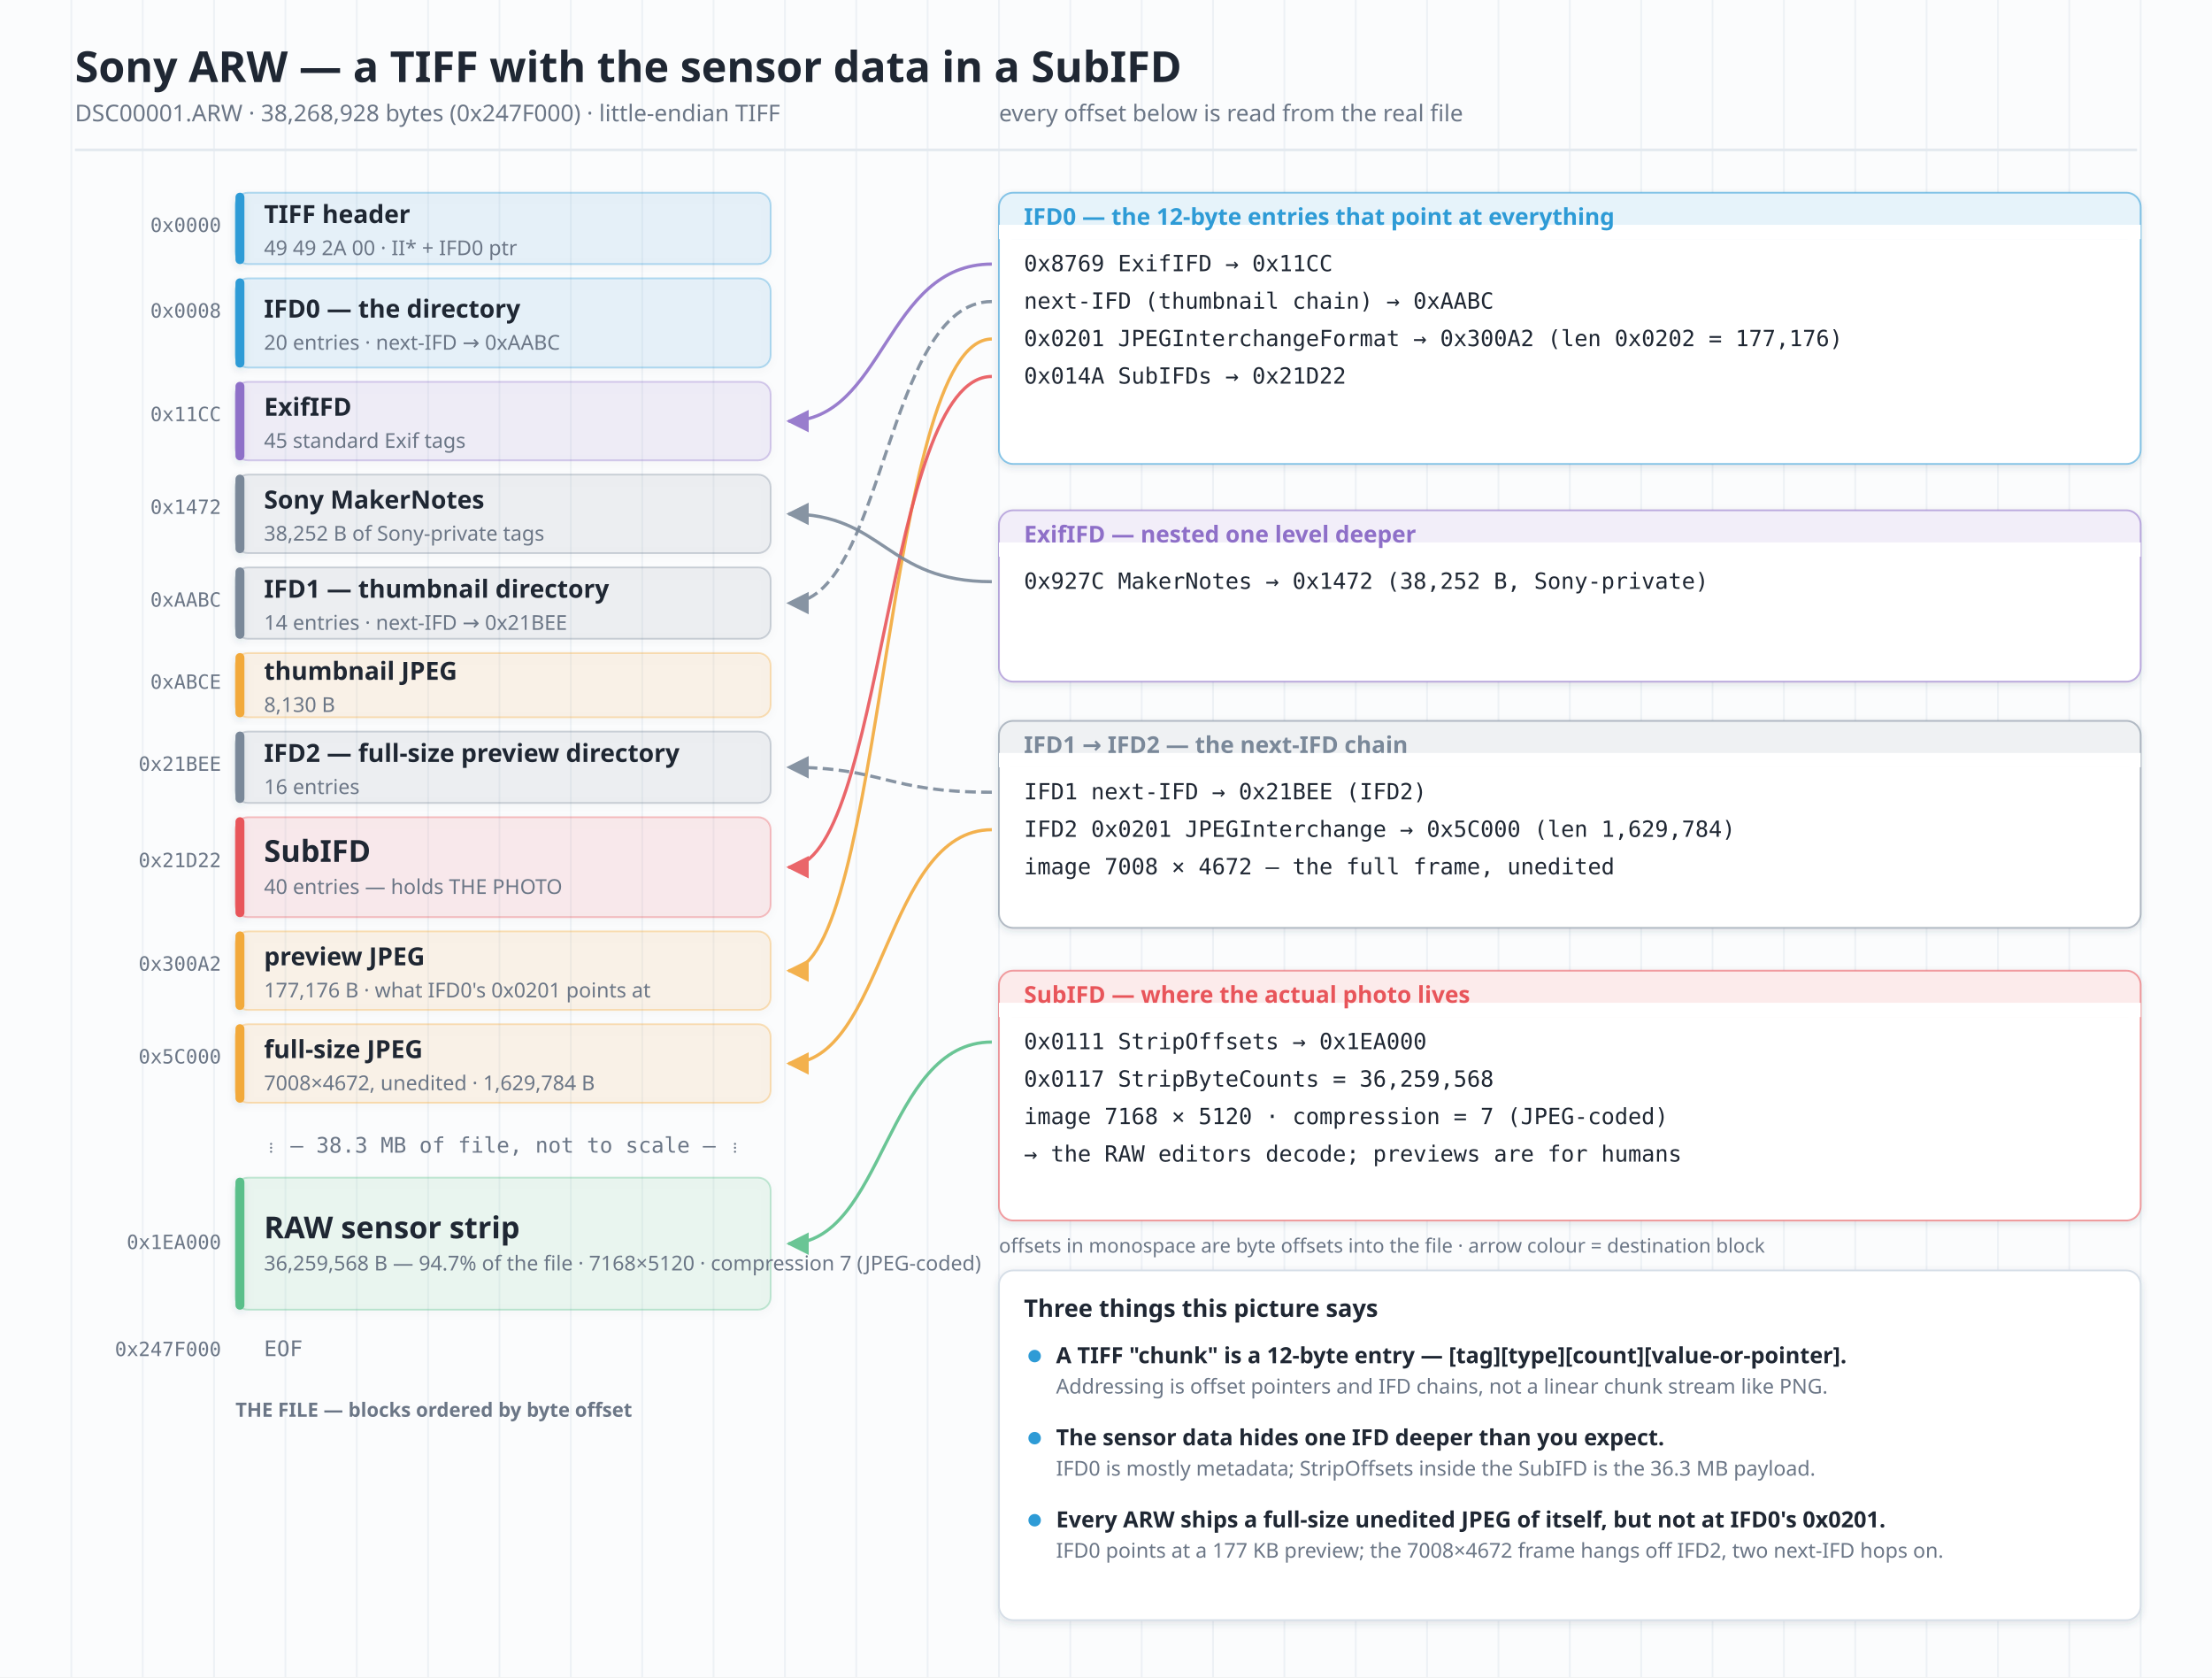
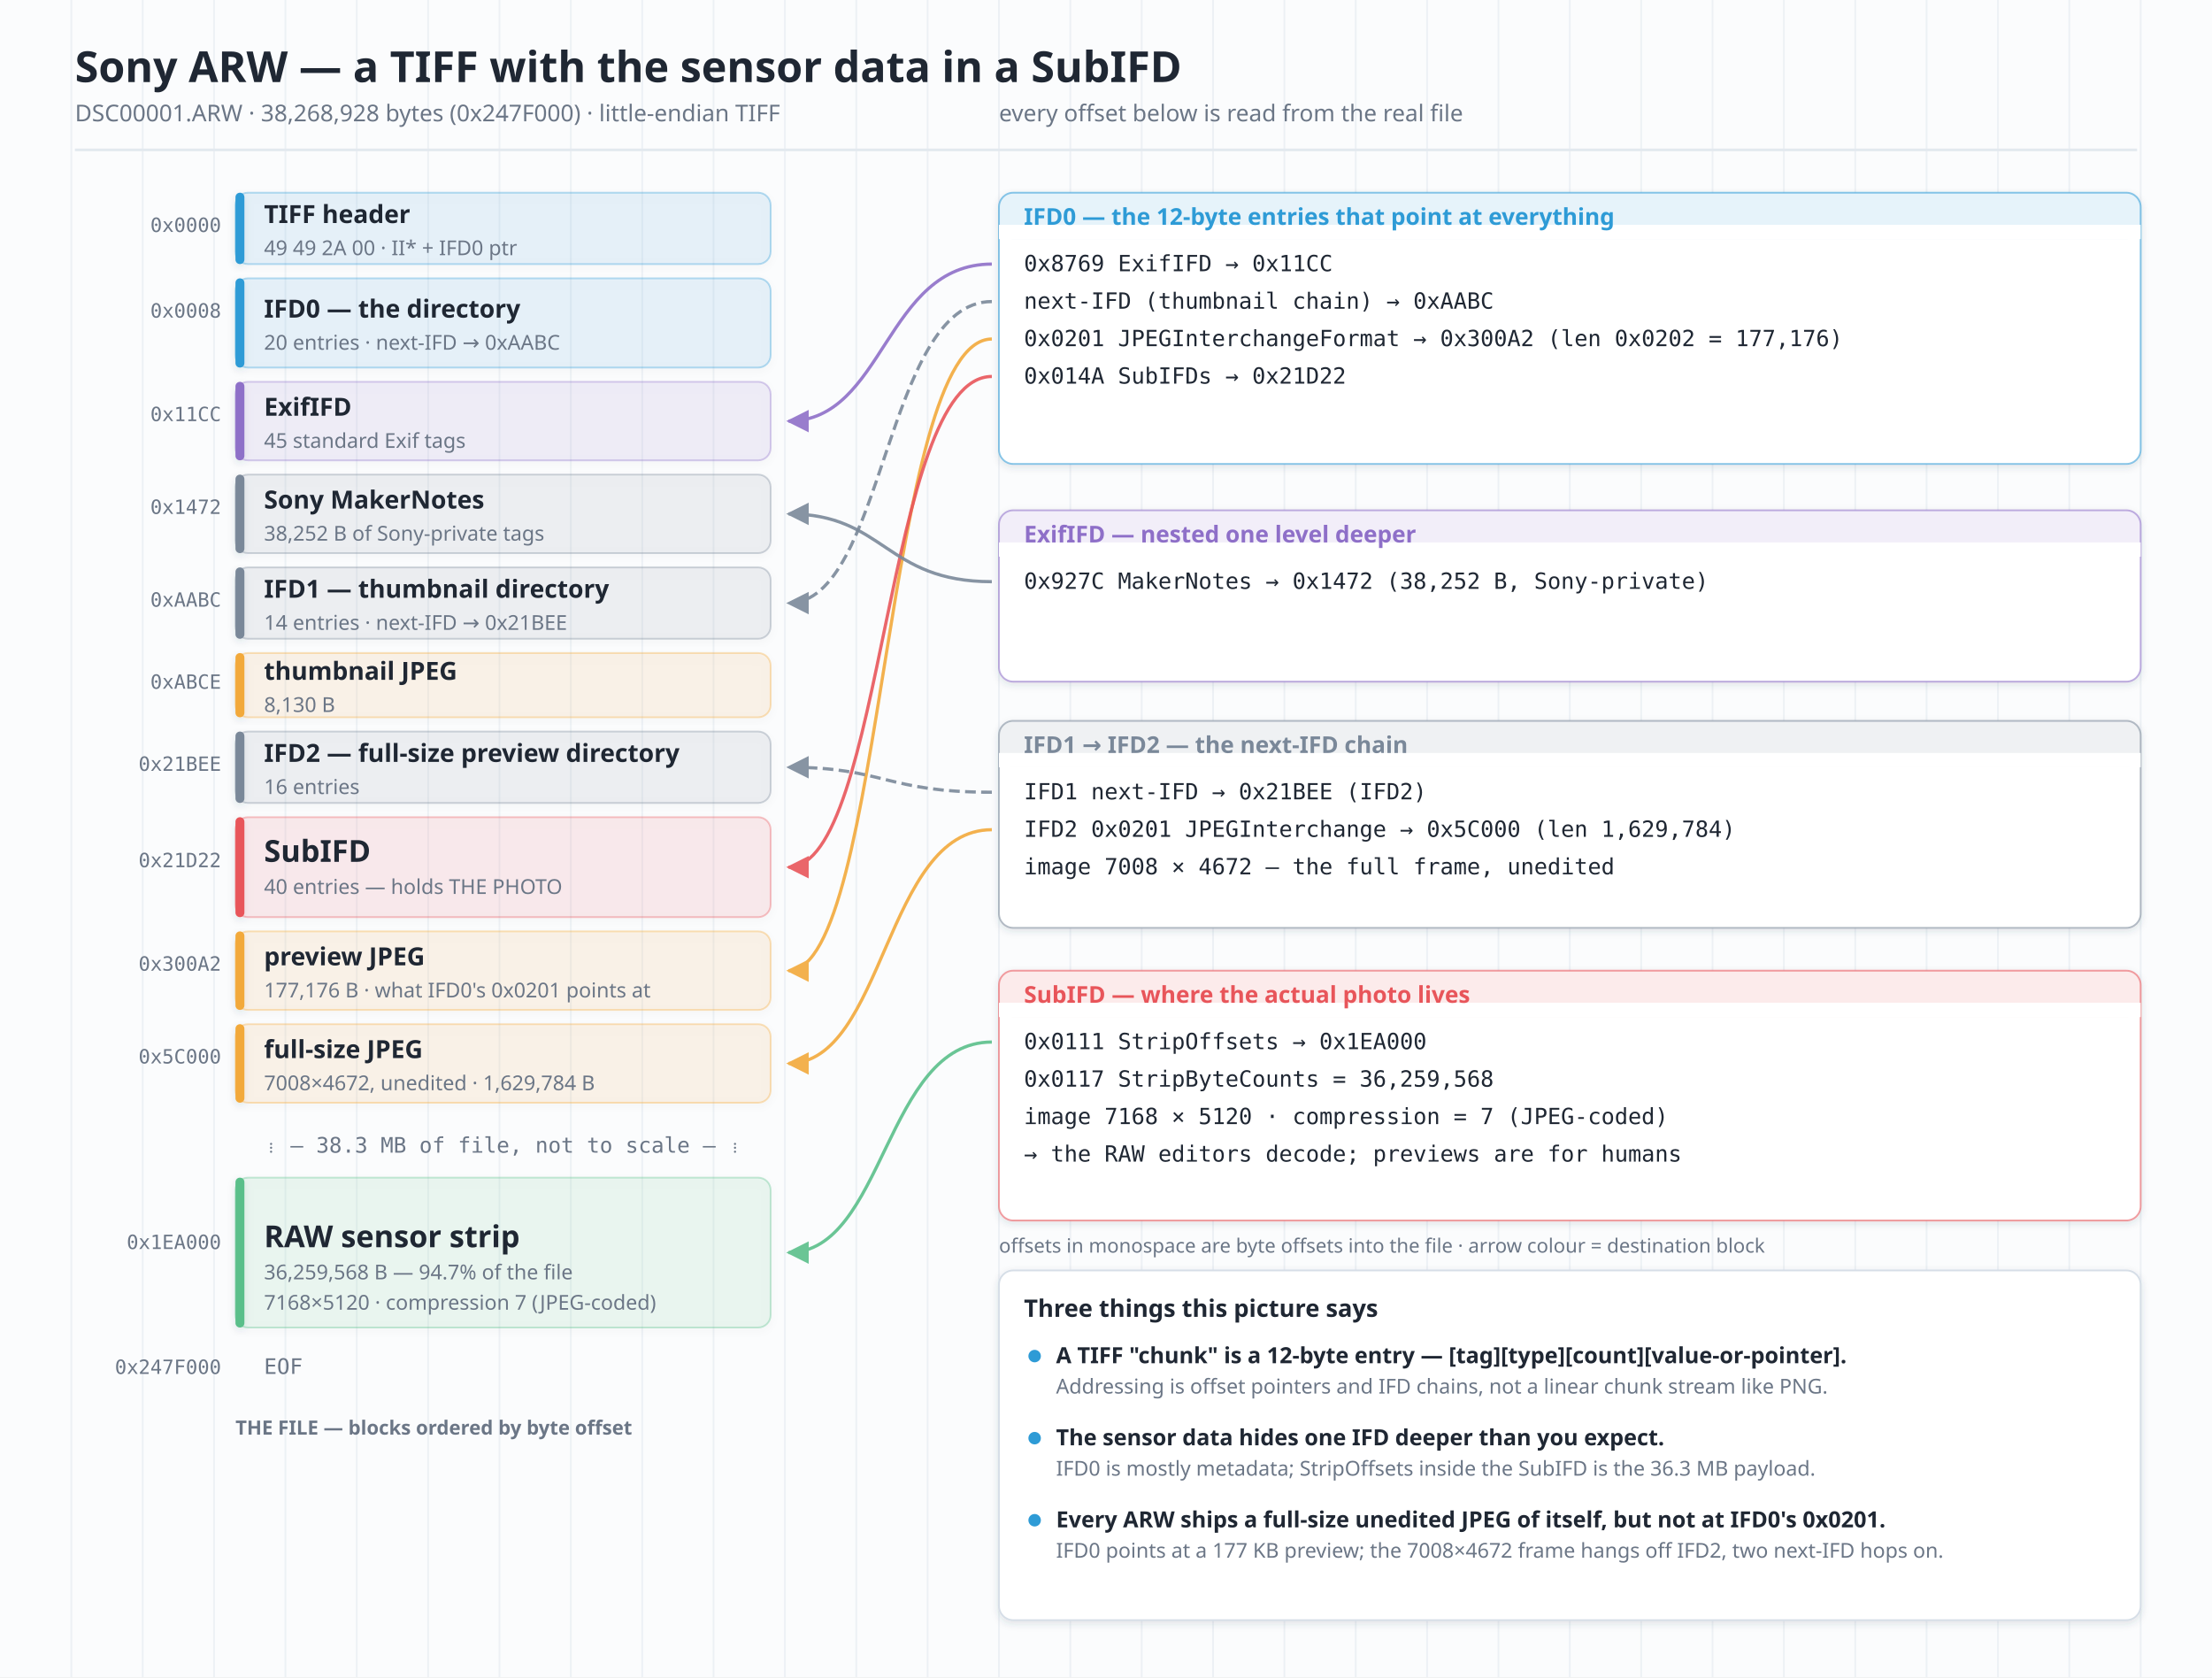
<svg xmlns="http://www.w3.org/2000/svg" width="1240" height="940" viewBox="0 0 1240 940" font-family="'Segoe UI', 'PingFang TC', 'Microsoft JhengHei', sans-serif">
  <defs>
    <marker id="arr-ifd0" viewBox="0 0 10 10" refX="9" refY="5" markerWidth="7" markerHeight="7" orient="auto-start-reverse">
      <path d="M0,0 L10,5 L0,10 z" fill="#2E9BD6" />
    </marker>
    <marker id="arr-exif" viewBox="0 0 10 10" refX="9" refY="5" markerWidth="7" markerHeight="7" orient="auto-start-reverse">
      <path d="M0,0 L10,5 L0,10 z" fill="#8E6FC8" />
    </marker>
    <marker id="arr-maker" viewBox="0 0 10 10" refX="9" refY="5" markerWidth="7" markerHeight="7" orient="auto-start-reverse">
      <path d="M0,0 L10,5 L0,10 z" fill="#7A8899" />
    </marker>
    <marker id="arr-ifd1" viewBox="0 0 10 10" refX="9" refY="5" markerWidth="7" markerHeight="7" orient="auto-start-reverse">
      <path d="M0,0 L10,5 L0,10 z" fill="#7A8899" />
    </marker>
    <marker id="arr-sub" viewBox="0 0 10 10" refX="9" refY="5" markerWidth="7" markerHeight="7" orient="auto-start-reverse">
      <path d="M0,0 L10,5 L0,10 z" fill="#E8555A" />
    </marker>
    <marker id="arr-jpeg" viewBox="0 0 10 10" refX="9" refY="5" markerWidth="7" markerHeight="7" orient="auto-start-reverse">
      <path d="M0,0 L10,5 L0,10 z" fill="#F2A93B" />
    </marker>
    <marker id="arr-strip" viewBox="0 0 10 10" refX="9" refY="5" markerWidth="7" markerHeight="7" orient="auto-start-reverse">
      <path d="M0,0 L10,5 L0,10 z" fill="#5ABF8A" />
    </marker>
    <filter id="sh" x="-8%" y="-8%" width="116%" height="120%">
      <feDropShadow dx="0" dy="1.5" stdDeviation="2" flood-color="#243B53" flood-opacity="0.14" />
    </filter>
  </defs>
  <rect width="1240" height="940" fill="#FBFCFD" />
  <line x1="40" y1="0" x2="40" y2="940" stroke="#EDF1F5" stroke-width="1" />
  <line x1="80" y1="0" x2="80" y2="940" stroke="#EDF1F5" stroke-width="1" />
  <line x1="120" y1="0" x2="120" y2="940" stroke="#EDF1F5" stroke-width="1" />
  <line x1="160" y1="0" x2="160" y2="940" stroke="#EDF1F5" stroke-width="1" />
  <line x1="200" y1="0" x2="200" y2="940" stroke="#EDF1F5" stroke-width="1" />
  <line x1="240" y1="0" x2="240" y2="940" stroke="#EDF1F5" stroke-width="1" />
  <line x1="280" y1="0" x2="280" y2="940" stroke="#EDF1F5" stroke-width="1" />
  <line x1="320" y1="0" x2="320" y2="940" stroke="#EDF1F5" stroke-width="1" />
  <line x1="360" y1="0" x2="360" y2="940" stroke="#EDF1F5" stroke-width="1" />
  <line x1="400" y1="0" x2="400" y2="940" stroke="#EDF1F5" stroke-width="1" />
  <line x1="440" y1="0" x2="440" y2="940" stroke="#EDF1F5" stroke-width="1" />
  <line x1="480" y1="0" x2="480" y2="940" stroke="#EDF1F5" stroke-width="1" />
  <line x1="520" y1="0" x2="520" y2="940" stroke="#EDF1F5" stroke-width="1" />
  <line x1="560" y1="0" x2="560" y2="940" stroke="#EDF1F5" stroke-width="1" />
  <line x1="600" y1="0" x2="600" y2="940" stroke="#EDF1F5" stroke-width="1" />
  <line x1="640" y1="0" x2="640" y2="940" stroke="#EDF1F5" stroke-width="1" />
  <line x1="680" y1="0" x2="680" y2="940" stroke="#EDF1F5" stroke-width="1" />
  <line x1="720" y1="0" x2="720" y2="940" stroke="#EDF1F5" stroke-width="1" />
  <line x1="760" y1="0" x2="760" y2="940" stroke="#EDF1F5" stroke-width="1" />
  <line x1="800" y1="0" x2="800" y2="940" stroke="#EDF1F5" stroke-width="1" />
  <line x1="840" y1="0" x2="840" y2="940" stroke="#EDF1F5" stroke-width="1" />
  <line x1="880" y1="0" x2="880" y2="940" stroke="#EDF1F5" stroke-width="1" />
  <line x1="920" y1="0" x2="920" y2="940" stroke="#EDF1F5" stroke-width="1" />
  <line x1="960" y1="0" x2="960" y2="940" stroke="#EDF1F5" stroke-width="1" />
  <line x1="1000" y1="0" x2="1000" y2="940" stroke="#EDF1F5" stroke-width="1" />
  <line x1="1040" y1="0" x2="1040" y2="940" stroke="#EDF1F5" stroke-width="1" />
  <line x1="1080" y1="0" x2="1080" y2="940" stroke="#EDF1F5" stroke-width="1" />
  <line x1="1120" y1="0" x2="1120" y2="940" stroke="#EDF1F5" stroke-width="1" />
  <line x1="1160" y1="0" x2="1160" y2="940" stroke="#EDF1F5" stroke-width="1" />
  <line x1="1200" y1="0" x2="1200" y2="940" stroke="#EDF1F5" stroke-width="1" />
  <text x="42" y="46" font-size="24" font-weight="700" fill="#1F2733">Sony ARW — a TIFF with the sensor data in a SubIFD</text>
  <text x="42" y="68" font-size="13" fill="#6B7686">DSC00001.ARW · 38,268,928 bytes (0x247F000) · little-endian TIFF</text>
  <text x="560" y="68" font-size="13" fill="#6B7686">every offset below is read from the real file</text>
  <line x1="42" y1="84" x2="1198" y2="84" stroke="#E3E9EF" stroke-width="1.5" />
  <text x="124" y="130" font-size="11" font-family="Consolas, 'Cascadia Mono', Menlo, monospace" fill="#6B7686" text-anchor="end">0x0000</text>
  <g filter="url(#sh)">
    <rect x="132" y="108" width="300" height="40" rx="7" fill="#2E9BD6" fill-opacity="0.10" stroke="#2E9BD6" stroke-opacity="0.35" />
    <rect x="132" y="108" width="5" height="40" rx="2.5" fill="#2E9BD6" />
  </g>
  <text x="148" y="125" font-size="14" font-weight="600" fill="#1F2733">TIFF header</text>
  <text x="148" y="143" font-size="11.5" fill="#6B7686">49 49 2A 00 · II* + IFD0 ptr</text>
  <text x="124" y="178" font-size="11" font-family="Consolas, 'Cascadia Mono', Menlo, monospace" fill="#6B7686" text-anchor="end">0x0008</text>
  <g filter="url(#sh)">
    <rect x="132" y="156" width="300" height="50" rx="7" fill="#2E9BD6" fill-opacity="0.10" stroke="#2E9BD6" stroke-opacity="0.35" />
    <rect x="132" y="156" width="5" height="50" rx="2.5" fill="#2E9BD6" />
  </g>
  <text x="148" y="178" font-size="14" font-weight="600" fill="#1F2733">IFD0 — the directory</text>
  <text x="148" y="196" font-size="11.5" fill="#6B7686">20 entries · next-IFD → 0xAABC</text>
  <text x="124" y="236" font-size="11" font-family="Consolas, 'Cascadia Mono', Menlo, monospace" fill="#6B7686" text-anchor="end">0x11CC</text>
  <g filter="url(#sh)">
    <rect x="132" y="214" width="300" height="44" rx="7" fill="#8E6FC8" fill-opacity="0.10" stroke="#8E6FC8" stroke-opacity="0.35" />
    <rect x="132" y="214" width="5" height="44" rx="2.5" fill="#8E6FC8" />
  </g>
  <text x="148" y="233" font-size="14" font-weight="600" fill="#1F2733">ExifIFD</text>
  <text x="148" y="251" font-size="11.5" fill="#6B7686">45 standard Exif tags</text>
  <text x="124" y="288" font-size="11" font-family="Consolas, 'Cascadia Mono', Menlo, monospace" fill="#6B7686" text-anchor="end">0x1472</text>
  <g filter="url(#sh)">
    <rect x="132" y="266" width="300" height="44" rx="7" fill="#7A8899" fill-opacity="0.10" stroke="#7A8899" stroke-opacity="0.35" />
    <rect x="132" y="266" width="5" height="44" rx="2.5" fill="#7A8899" />
  </g>
  <text x="148" y="285" font-size="14" font-weight="600" fill="#1F2733">Sony MakerNotes</text>
  <text x="148" y="303" font-size="11.5" fill="#6B7686">38,252 B of Sony-private tags</text>
  <text x="124" y="340" font-size="11" font-family="Consolas, 'Cascadia Mono', Menlo, monospace" fill="#6B7686" text-anchor="end">0xAABC</text>
  <g filter="url(#sh)">
    <rect x="132" y="318" width="300" height="40" rx="7" fill="#7A8899" fill-opacity="0.10" stroke="#7A8899" stroke-opacity="0.35" />
    <rect x="132" y="318" width="5" height="40" rx="2.5" fill="#7A8899" />
  </g>
  <text x="148" y="335" font-size="14" font-weight="600" fill="#1F2733">IFD1 — thumbnail directory</text>
  <text x="148" y="353" font-size="11.5" fill="#6B7686">14 entries · next-IFD → 0x21BEE</text>
  <text x="124" y="386" font-size="11" font-family="Consolas, 'Cascadia Mono', Menlo, monospace" fill="#6B7686" text-anchor="end">0xABCE</text>
  <g filter="url(#sh)">
    <rect x="132" y="366" width="300" height="36" rx="7" fill="#F2A93B" fill-opacity="0.10" stroke="#F2A93B" stroke-opacity="0.35" />
    <rect x="132" y="366" width="5" height="36" rx="2.5" fill="#F2A93B" />
  </g>
  <text x="148" y="381" font-size="14" font-weight="600" fill="#1F2733">thumbnail JPEG</text>
  <text x="148" y="399" font-size="11.5" fill="#6B7686">8,130 B</text>
  <text x="124" y="432" font-size="11" font-family="Consolas, 'Cascadia Mono', Menlo, monospace" fill="#6B7686" text-anchor="end">0x21BEE</text>
  <g filter="url(#sh)">
    <rect x="132" y="410" width="300" height="40" rx="7" fill="#7A8899" fill-opacity="0.10" stroke="#7A8899" stroke-opacity="0.35" />
    <rect x="132" y="410" width="5" height="40" rx="2.5" fill="#7A8899" />
  </g>
  <text x="148" y="427" font-size="14" font-weight="600" fill="#1F2733">IFD2 — full-size preview directory</text>
  <text x="148" y="445" font-size="11.5" fill="#6B7686">16 entries</text>
  <text x="124" y="486" font-size="11" font-family="Consolas, 'Cascadia Mono', Menlo, monospace" fill="#6B7686" text-anchor="end">0x21D22</text>
  <g filter="url(#sh)">
    <rect x="132" y="458" width="300" height="56" rx="7" fill="#E8555A" fill-opacity="0.10" stroke="#E8555A" stroke-opacity="0.35" />
    <rect x="132" y="458" width="5" height="56" rx="2.5" fill="#E8555A" />
  </g>
  <text x="148" y="483" font-size="17" font-weight="700" fill="#1F2733">SubIFD</text>
  <text x="148" y="501" font-size="11.5" fill="#6B7686">40 entries — holds THE PHOTO</text>
  <text x="124" y="544" font-size="11" font-family="Consolas, 'Cascadia Mono', Menlo, monospace" fill="#6B7686" text-anchor="end">0x300A2</text>
  <g filter="url(#sh)">
    <rect x="132" y="522" width="300" height="44" rx="7" fill="#F2A93B" fill-opacity="0.10" stroke="#F2A93B" stroke-opacity="0.35" />
    <rect x="132" y="522" width="5" height="44" rx="2.5" fill="#F2A93B" />
  </g>
  <text x="148" y="541" font-size="14" font-weight="600" fill="#1F2733">preview JPEG</text>
  <text x="148" y="559" font-size="11.5" fill="#6B7686">177,176 B · what IFD0's 0x0201 points at</text>
  <text x="124" y="596" font-size="11" font-family="Consolas, 'Cascadia Mono', Menlo, monospace" fill="#6B7686" text-anchor="end">0x5C000</text>
  <g filter="url(#sh)">
    <rect x="132" y="574" width="300" height="44" rx="7" fill="#F2A93B" fill-opacity="0.10" stroke="#F2A93B" stroke-opacity="0.35" />
    <rect x="132" y="574" width="5" height="44" rx="2.5" fill="#F2A93B" />
  </g>
  <text x="148" y="593" font-size="14" font-weight="600" fill="#1F2733">full-size JPEG</text>
  <text x="148" y="611" font-size="11.5" fill="#6B7686">7008×4672, unedited · 1,629,784 B</text>
  <text x="282" y="646" font-size="12" fill="#6B7686" text-anchor="middle" font-family="Consolas, 'Cascadia Mono', Menlo, monospace">⋮  — 38.3 MB of file, not to scale —  ⋮</text>
  <text x="124" y="700" font-size="11" font-family="Consolas, 'Cascadia Mono', Menlo, monospace" fill="#6B7686" text-anchor="end">0x1EA000</text>
  <g filter="url(#sh)">
-     <rect x="132" y="660" width="300" height="74" rx="7" fill="#5ABF8A" fill-opacity="0.10" stroke="#5ABF8A" stroke-opacity="0.35" />
-     <rect x="132" y="660" width="5" height="74" rx="2.5" fill="#5ABF8A" />
-   </g>
-   <text x="148" y="694" font-size="17" font-weight="700" fill="#1F2733">RAW sensor strip</text>
-   <text x="148" y="712" font-size="11.5" fill="#6B7686">36,259,568 B — 94.7% of the file · 7168×5120 · compression 7 (JPEG-coded)</text>
-   <text x="124" y="760" font-size="11" font-family="Consolas, 'Cascadia Mono', Menlo, monospace" fill="#6B7686" text-anchor="end">0x247F000</text>
-   <text x="148" y="760" font-size="12" fill="#6B7686" font-family="Consolas, 'Cascadia Mono', Menlo, monospace">EOF</text>
-   <text x="132" y="794" font-size="11" fill="#6B7686" font-weight="600">THE FILE — blocks ordered by byte offset</text>
+     <rect x="132" y="660" width="300" height="84" rx="7" fill="#5ABF8A" fill-opacity="0.10" stroke="#5ABF8A" stroke-opacity="0.35" />
+     <rect x="132" y="660" width="5" height="84" rx="2.5" fill="#5ABF8A" />
+   </g>
+   <text x="148" y="699" font-size="17" font-weight="700" fill="#1F2733">RAW sensor strip</text>
+   <text x="148" y="717" font-size="11.5" fill="#6B7686">36,259,568 B — 94.7% of the file</text>
+   <text x="148" y="734" font-size="11.5" fill="#6B7686">7168×5120 · compression 7 (JPEG-coded)</text>
+   <text x="124" y="770" font-size="11" font-family="Consolas, 'Cascadia Mono', Menlo, monospace" fill="#6B7686" text-anchor="end">0x247F000</text>
+   <text x="148" y="770" font-size="12" fill="#6B7686" font-family="Consolas, 'Cascadia Mono', Menlo, monospace">EOF</text>
+   <text x="132" y="804" font-size="11" fill="#6B7686" font-weight="600">THE FILE — blocks ordered by byte offset</text>
  <g filter="url(#sh)">
    <rect x="560" y="108" width="640" height="152" rx="8" fill="white" stroke="#2E9BD6" stroke-opacity="0.55" />
    <rect x="560" y="108" width="640" height="26" rx="8" fill="#2E9BD6" fill-opacity="0.12" />
    <rect x="560" y="126" width="640" height="8" fill="white" />
  </g>
  <text x="574" y="126" font-size="13" font-weight="700" fill="#2E9BD6">IFD0 — the 12-byte entries that point at everything</text>
  <text x="574" y="152" font-size="12.5" fill="#1F2733" font-family="Consolas, 'Cascadia Mono', Menlo, monospace">0x8769  ExifIFD                → 0x11CC</text>
  <text x="574" y="173" font-size="12.5" fill="#1F2733" font-family="Consolas, 'Cascadia Mono', Menlo, monospace">next-IFD  (thumbnail chain)    → 0xAABC</text>
  <text x="574" y="194" font-size="12.5" fill="#1F2733" font-family="Consolas, 'Cascadia Mono', Menlo, monospace">0x0201  JPEGInterchangeFormat  → 0x300A2   (len 0x0202 = 177,176)</text>
  <text x="574" y="215" font-size="12.5" fill="#1F2733" font-family="Consolas, 'Cascadia Mono', Menlo, monospace">0x014A  SubIFDs                → 0x21D22</text>
  <g filter="url(#sh)">
    <rect x="560" y="286" width="640" height="96" rx="8" fill="white" stroke="#8E6FC8" stroke-opacity="0.55" />
    <rect x="560" y="286" width="640" height="26" rx="8" fill="#8E6FC8" fill-opacity="0.12" />
    <rect x="560" y="304" width="640" height="8" fill="white" />
  </g>
  <text x="574" y="304" font-size="13" font-weight="700" fill="#8E6FC8">ExifIFD — nested one level deeper</text>
  <text x="574" y="330" font-size="12.5" fill="#1F2733" font-family="Consolas, 'Cascadia Mono', Menlo, monospace">0x927C  MakerNotes  → 0x1472   (38,252 B, Sony-private)</text>
  <g filter="url(#sh)">
    <rect x="560" y="404" width="640" height="116" rx="8" fill="white" stroke="#7A8899" stroke-opacity="0.55" />
    <rect x="560" y="404" width="640" height="26" rx="8" fill="#7A8899" fill-opacity="0.12" />
    <rect x="560" y="422" width="640" height="8" fill="white" />
  </g>
  <text x="574" y="422" font-size="13" font-weight="700" fill="#7A8899">IFD1 → IFD2 — the next-IFD chain</text>
  <text x="574" y="448" font-size="12.5" fill="#1F2733" font-family="Consolas, 'Cascadia Mono', Menlo, monospace">IFD1  next-IFD                 → 0x21BEE  (IFD2)</text>
  <text x="574" y="469" font-size="12.5" fill="#1F2733" font-family="Consolas, 'Cascadia Mono', Menlo, monospace">IFD2  0x0201  JPEGInterchange  → 0x5C000  (len 1,629,784)</text>
  <text x="574" y="490" font-size="12.5" fill="#1F2733" font-family="Consolas, 'Cascadia Mono', Menlo, monospace">image 7008 × 4672 — the full frame, unedited</text>
  <g filter="url(#sh)">
    <rect x="560" y="544" width="640" height="140" rx="8" fill="white" stroke="#E8555A" stroke-opacity="0.55" />
    <rect x="560" y="544" width="640" height="26" rx="8" fill="#E8555A" fill-opacity="0.12" />
    <rect x="560" y="562" width="640" height="8" fill="white" />
  </g>
  <text x="574" y="562" font-size="13" font-weight="700" fill="#E8555A">SubIFD — where the actual photo lives</text>
  <text x="574" y="588" font-size="12.5" fill="#1F2733" font-family="Consolas, 'Cascadia Mono', Menlo, monospace">0x0111  StripOffsets          → 0x1EA000</text>
  <text x="574" y="609" font-size="12.5" fill="#1F2733" font-family="Consolas, 'Cascadia Mono', Menlo, monospace">0x0117  StripByteCounts       = 36,259,568</text>
  <text x="574" y="630" font-size="12.5" fill="#1F2733" font-family="Consolas, 'Cascadia Mono', Menlo, monospace">image 7168 × 5120 · compression = 7 (JPEG-coded)</text>
  <text x="574" y="651" font-size="12.5" fill="#1F2733" font-family="Consolas, 'Cascadia Mono', Menlo, monospace">→ the RAW editors decode; previews are for humans</text>
  <g filter="url(#sh)">
    <rect x="560" y="712" width="640" height="196" rx="8" fill="white" stroke="#D6DEE7" />
  </g>
  <text x="574" y="738" font-size="13.5" font-weight="700" fill="#1F2733">Three things this picture says</text>
  <circle cx="580" cy="760" r="3.5" fill="#2E9BD6" />
  <text x="592" y="764" font-size="12.5" font-weight="600" fill="#1F2733">A TIFF "chunk" is a 12-byte entry — [tag][type][count][value-or-pointer].</text>
  <text x="592" y="781" font-size="11.5" fill="#6B7686">Addressing is offset pointers and IFD chains, not a linear chunk stream like PNG.</text>
  <circle cx="580" cy="806" r="3.5" fill="#2E9BD6" />
  <text x="592" y="810" font-size="12.5" font-weight="600" fill="#1F2733">The sensor data hides one IFD deeper than you expect.</text>
  <text x="592" y="827" font-size="11.5" fill="#6B7686">IFD0 is mostly metadata; StripOffsets inside the SubIFD is the 36.3 MB payload.</text>
  <circle cx="580" cy="852" r="3.5" fill="#2E9BD6" />
  <text x="592" y="856" font-size="12.5" font-weight="600" fill="#1F2733">Every ARW ships a full-size unedited JPEG of itself, but not at IFD0's 0x0201.</text>
  <text x="592" y="873" font-size="11.5" fill="#6B7686">IFD0 points at a 177 KB preview; the 7008×4672 frame hangs off IFD2, two next-IFD hops on.</text>
  <path d="M 556 148 C 496.0 148, 496.0 236, 442 236" fill="none" stroke="#8E6FC8" stroke-width="1.8" stroke-dasharray="" marker-end="url(#arr-exif)" opacity="0.9" />
  <path d="M 556 169 C 496.0 169, 496.0 338, 442 338" fill="none" stroke="#7A8899" stroke-width="1.8" stroke-dasharray="6 3" marker-end="url(#arr-ifd1)" opacity="0.9" />
  <path d="M 556 190 C 496.0 190, 496.0 544, 442 544" fill="none" stroke="#F2A93B" stroke-width="1.8" stroke-dasharray="" marker-end="url(#arr-jpeg)" opacity="0.9" />
  <path d="M 556 211 C 496.0 211, 496.0 486, 442 486" fill="none" stroke="#E8555A" stroke-width="1.8" stroke-dasharray="" marker-end="url(#arr-sub)" opacity="0.9" />
  <path d="M 556 326 C 496.0 326, 496.0 288, 442 288" fill="none" stroke="#7A8899" stroke-width="1.8" stroke-dasharray="" marker-end="url(#arr-maker)" opacity="0.9" />
  <path d="M 556 444 C 496.0 444, 496.0 430, 442 430" fill="none" stroke="#7A8899" stroke-width="1.8" stroke-dasharray="6 3" marker-end="url(#arr-ifd1)" opacity="0.9" />
  <path d="M 556 465 C 496.0 465, 496.0 596, 442 596" fill="none" stroke="#F2A93B" stroke-width="1.8" stroke-dasharray="" marker-end="url(#arr-jpeg)" opacity="0.9" />
-   <path d="M 556 584 C 496.0 584, 496.0 697, 442 697" fill="none" stroke="#5ABF8A" stroke-width="1.8" stroke-dasharray="" marker-end="url(#arr-strip)" opacity="0.9" />
+   <path d="M 556 584 C 496.0 584, 496.0 702, 442 702" fill="none" stroke="#5ABF8A" stroke-width="1.8" stroke-dasharray="" marker-end="url(#arr-strip)" opacity="0.9" />
  <text x="560" y="702" font-size="11" fill="#6B7686">offsets in monospace are byte offsets into the file · arrow colour = destination block</text>
</svg>
